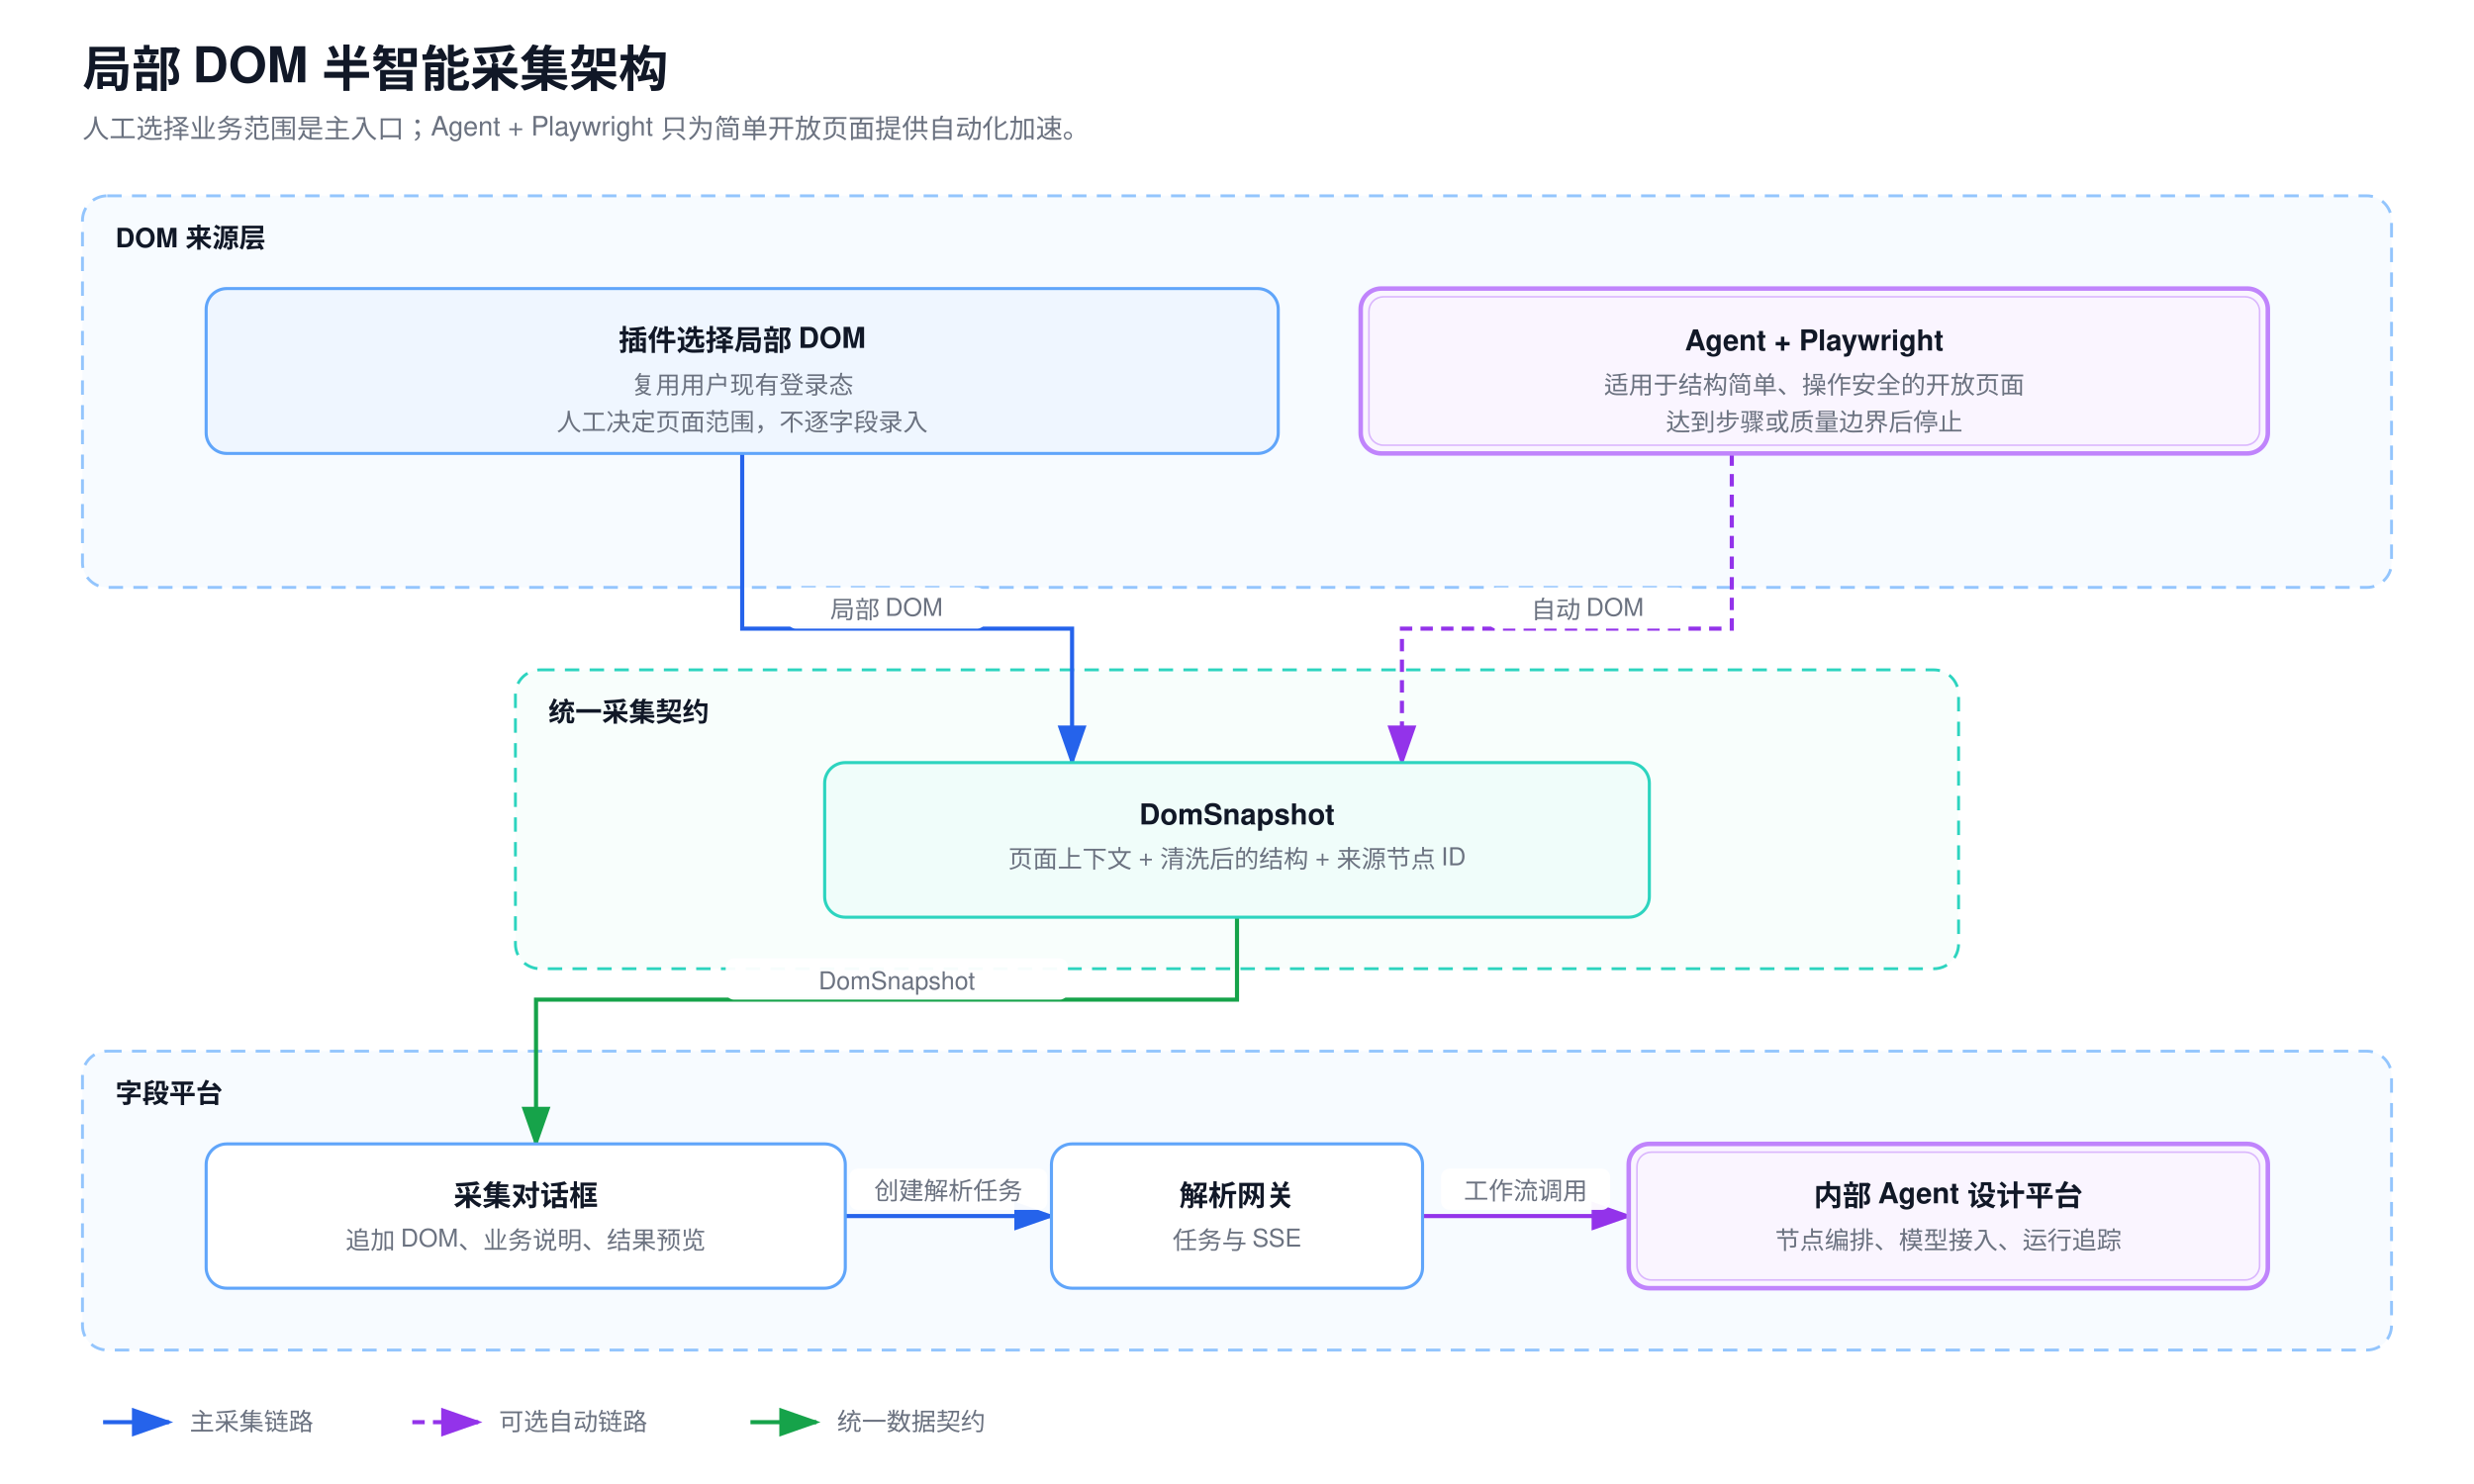
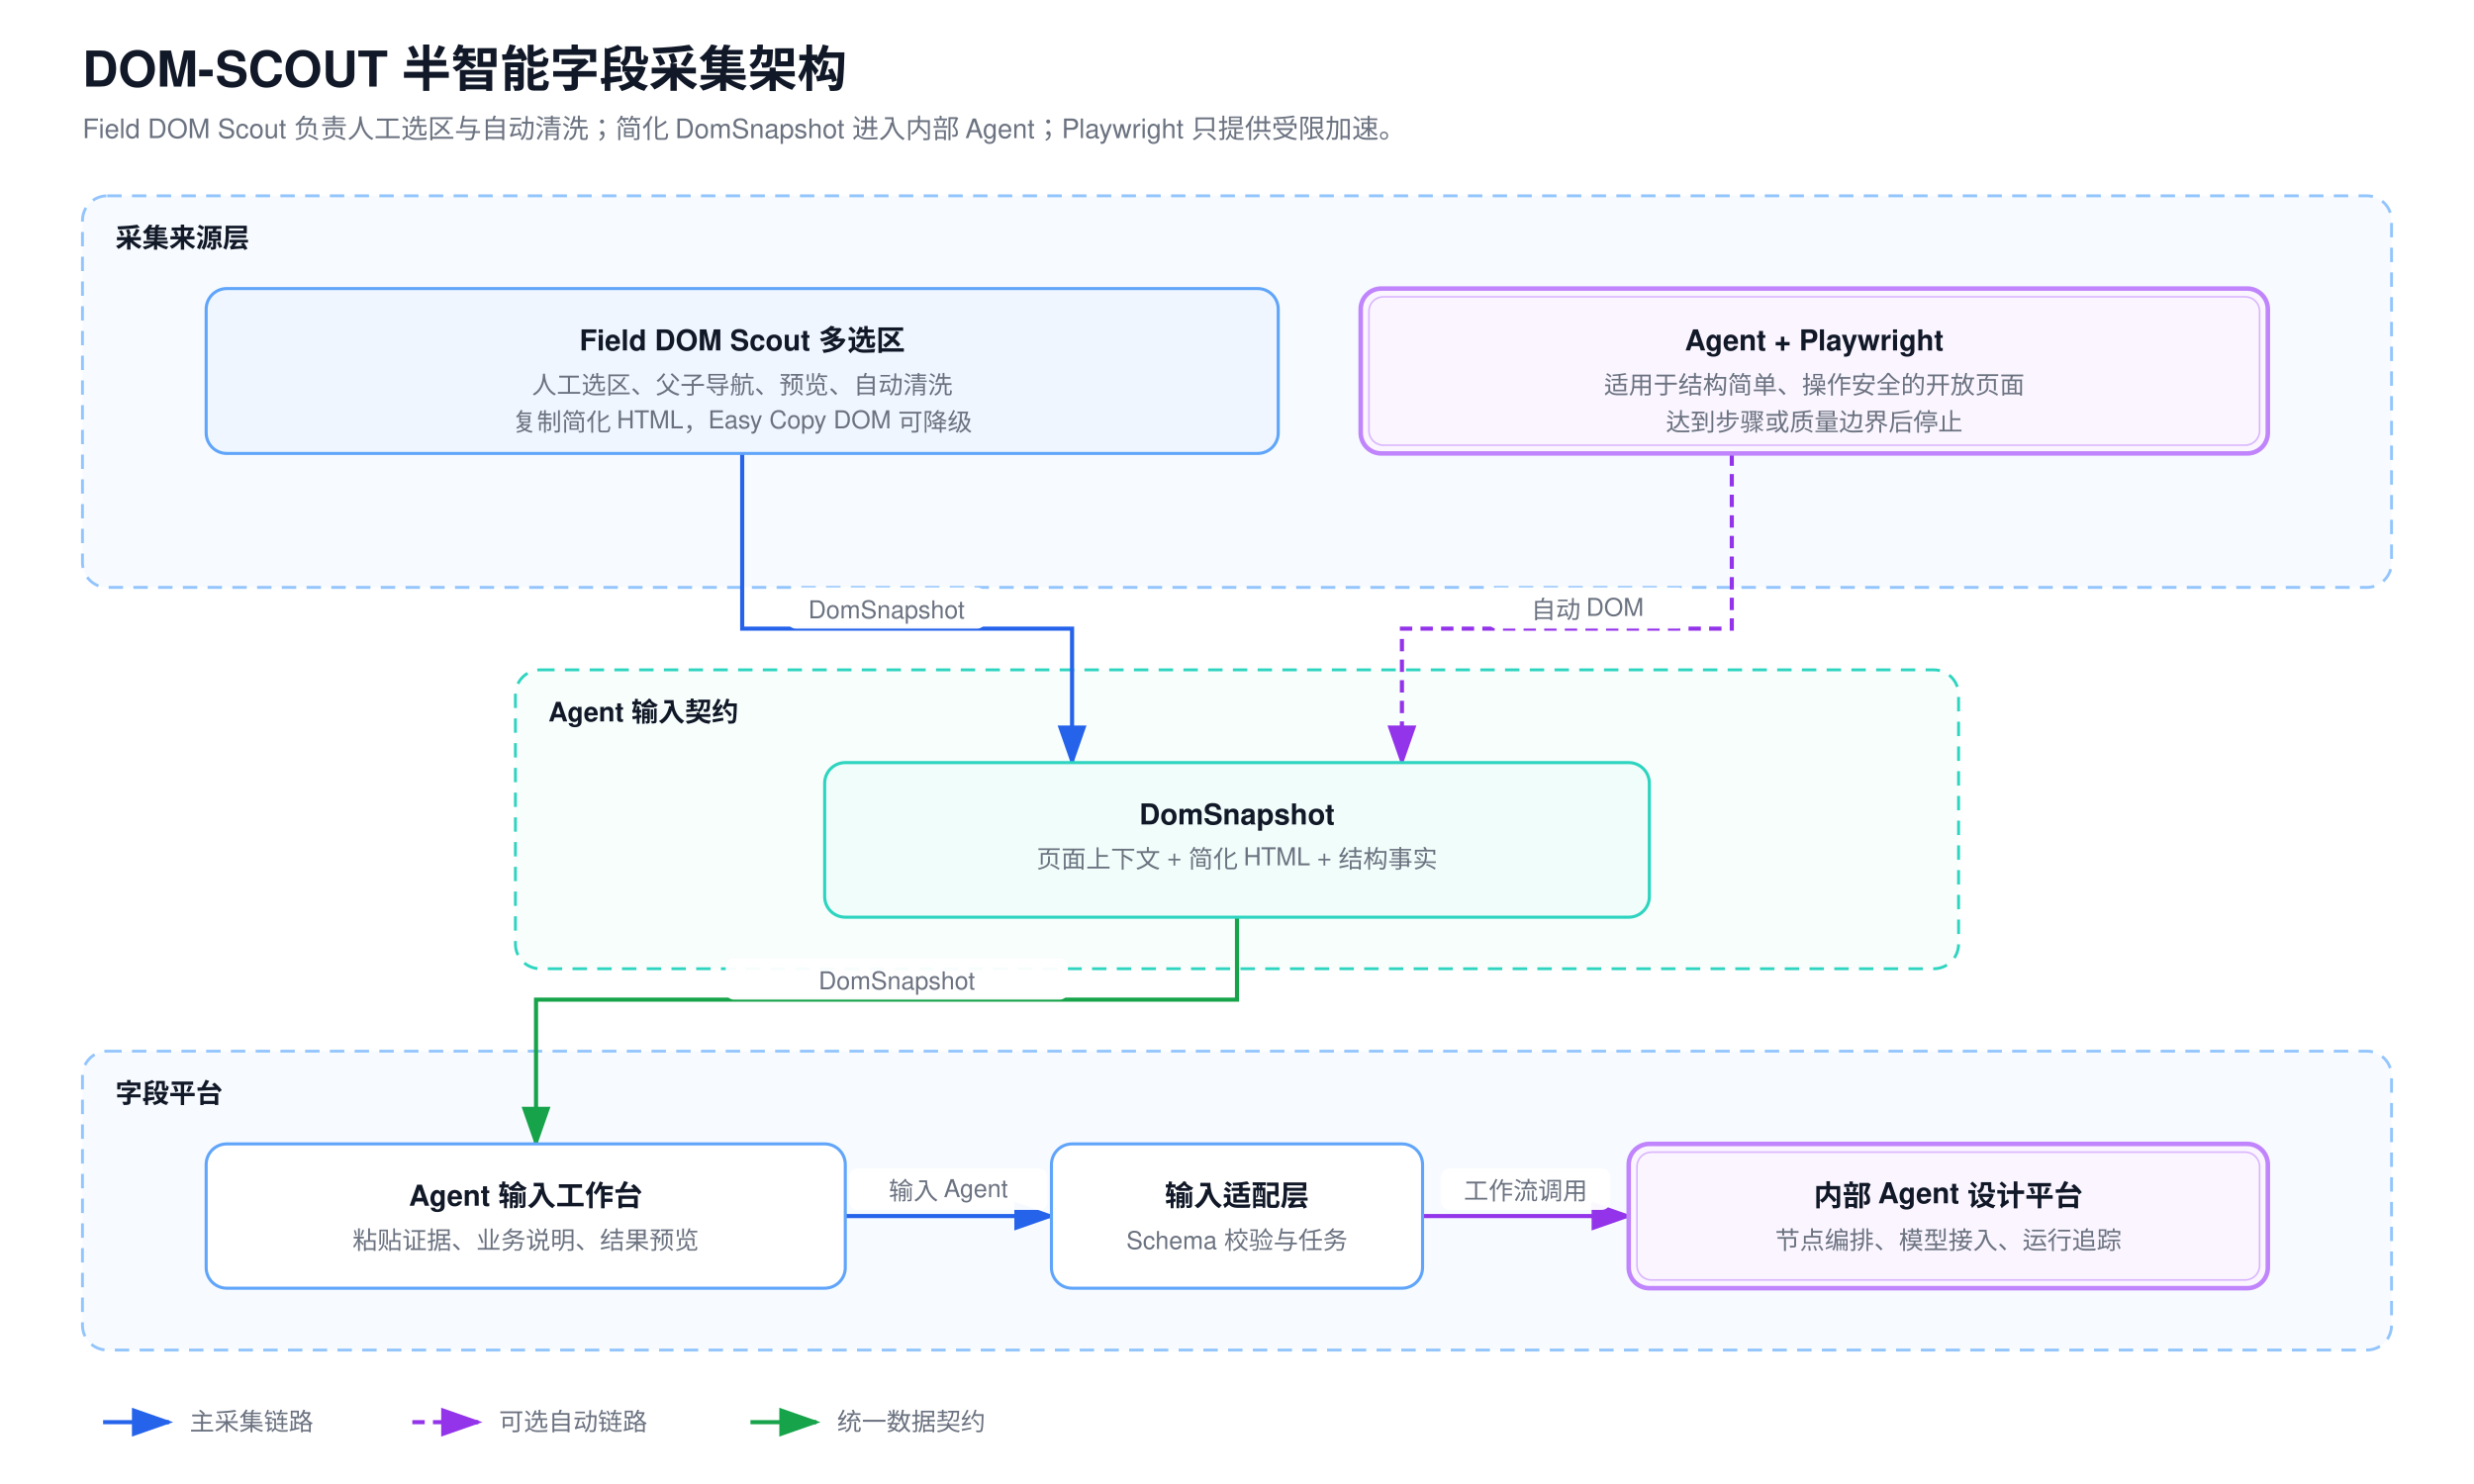
<svg xmlns="http://www.w3.org/2000/svg" viewBox="0 0 1200 720" width="1200" height="720">
  <style>text{font-family:'Helvetica Neue',Helvetica,Arial,'PingFang SC','Microsoft YaHei',sans-serif;fill:#111827} .muted{fill:#6b7280} .small{font-size:12px} .label{font-size:14px} .title{font-size:24px;font-weight:700} .subtitle{font-size:13px} .node-title{font-size:14px;font-weight:600}</style>
  <defs>
    <marker id="arrow-blue" markerWidth="10" markerHeight="7" refX="9" refY="3.5" orient="auto">
      <polygon points="0 0,10 3.5,0 7" fill="#2563eb" />
    </marker>
    <marker id="arrow-purple" markerWidth="10" markerHeight="7" refX="9" refY="3.5" orient="auto">
      <polygon points="0 0,10 3.5,0 7" fill="#9333ea" />
    </marker>
    <marker id="arrow-green" markerWidth="10" markerHeight="7" refX="9" refY="3.5" orient="auto">
      <polygon points="0 0,10 3.5,0 7" fill="#16a34a" />
    </marker>
    <marker id="arrow-orange" markerWidth="10" markerHeight="7" refX="9" refY="3.5" orient="auto">
      <polygon points="0 0,10 3.5,0 7" fill="#ea580c" />
    </marker>
    <marker id="arrow-red" markerWidth="10" markerHeight="7" refX="9" refY="3.5" orient="auto">
      <polygon points="0 0,10 3.5,0 7" fill="#dc2626" />
    </marker>
    <marker id="arrow-gray" markerWidth="10" markerHeight="7" refX="9" refY="3.5" orient="auto">
      <polygon points="0 0,10 3.5,0 7" fill="#6b7280" />
    </marker>
  </defs>
  <rect width="1200" height="720" fill="#ffffff" />
-   <text x="40" y="42" class="title">局部 DOM 半智能采集架构</text>
-   <text x="40" y="67" class="subtitle muted">人工选择业务范围是主入口；Agent + Playwright 只为简单开放页面提供自动化加速。</text>
+   <text x="40" y="42" class="title">DOM-SCOUT 半智能字段采集架构</text>
+   <text x="40" y="67" class="subtitle muted">Field DOM Scout 负责人工选区与自动清洗；简化 DomSnapshot 进入内部 Agent；Playwright 只提供受限加速。</text>
  <rect x="40" y="95" width="1120" height="190" rx="12" fill="#eff6ff" fill-opacity="0.45" stroke="#93c5fd" stroke-width="1.4" stroke-dasharray="7,5" />
-   <text x="56" y="120" font-size="13" font-weight="700" fill="#93c5fd">DOM 来源层</text>
+   <text x="56" y="120" font-size="13" font-weight="700" fill="#93c5fd">采集来源层</text>
  <rect x="250" y="325" width="700" height="145" rx="12" fill="#f0fdfa" fill-opacity="0.45" stroke="#2dd4bf" stroke-width="1.4" stroke-dasharray="7,5" />
-   <text x="266" y="350" font-size="13" font-weight="700" fill="#2dd4bf">统一采集契约</text>
+   <text x="266" y="350" font-size="13" font-weight="700" fill="#2dd4bf">Agent 输入契约</text>
  <rect x="40" y="510" width="1120" height="145" rx="12" fill="#eff6ff" fill-opacity="0.45" stroke="#93c5fd" stroke-width="1.4" stroke-dasharray="7,5" />
  <text x="56" y="535" font-size="13" font-weight="700" fill="#93c5fd">字段平台</text>
  <path d="M 360 220 L 360 305 L 520 305 L 520 370" fill="none" stroke="#2563eb" stroke-width="2" marker-end="url(#arrow-blue)" data-graph-role="edge" />
  <rect x="382.0" y="285" width="96" height="20" rx="4" fill="#ffffff" opacity="0.96" />
-   <text x="430" y="300" text-anchor="middle" class="small muted">局部 DOM</text>
+   <text x="430" y="300" text-anchor="middle" class="small muted">DomSnapshot</text>
  <path d="M 840 220 L 840 305 L 680 305 L 680 370" fill="none" stroke="#9333ea" stroke-width="2" stroke-dasharray="6,4" marker-end="url(#arrow-purple)" data-graph-role="edge" />
  <rect x="722.0" y="285" width="96" height="20" rx="4" fill="#ffffff" opacity="0.96" />
  <text x="770" y="300" text-anchor="middle" class="small muted">自动 DOM</text>
  <path d="M 600 445 L 600 485 L 260 485 L 260 555" fill="none" stroke="#16a34a" stroke-width="2" marker-end="url(#arrow-green)" data-graph-role="edge" />
  <rect x="352.0" y="465" width="166" height="20" rx="4" fill="#ffffff" opacity="0.96" />
  <text x="435" y="480" text-anchor="middle" class="small muted">DomSnapshot</text>
  <path d="M 410 590 L 510 590" fill="none" stroke="#2563eb" stroke-width="2" marker-end="url(#arrow-blue)" data-graph-role="edge" />
  <rect x="412.0" y="567" width="96" height="20" rx="4" fill="#ffffff" opacity="0.96" />
-   <text x="460" y="582" text-anchor="middle" class="small muted">创建解析任务</text>
+   <text x="460" y="582" text-anchor="middle" class="small muted">输入 Agent</text>
  <path d="M 690 590 L 790 590" fill="none" stroke="#9333ea" stroke-width="2" marker-end="url(#arrow-purple)" data-graph-role="edge" />
  <rect x="699.0" y="567" width="82" height="20" rx="4" fill="#ffffff" opacity="0.96" />
  <text x="740" y="582" text-anchor="middle" class="small muted">工作流调用</text>
  <rect x="100" y="140" width="520" height="80" rx="10" fill="#eff6ff" stroke="#60a5fa" stroke-width="1.5" />
-   <text x="360.0" y="170" text-anchor="middle" class="node-title">插件选择局部 DOM</text>
-   <text x="360.0" y="191" text-anchor="middle" class="small muted">复用用户现有登录态</text>
-   <text x="360.0" y="209" text-anchor="middle" class="small muted">人工决定页面范围，不逐字段录入</text>
+   <text x="360.0" y="170" text-anchor="middle" class="node-title">Field DOM Scout 多选区</text>
+   <text x="360.0" y="191" text-anchor="middle" class="small muted">人工选区、父子导航、预览、自动清洗</text>
+   <text x="360.0" y="209" text-anchor="middle" class="small muted">复制简化 HTML，Easy Copy DOM 可降级</text>
  <rect x="660" y="140" width="440" height="80" rx="10" fill="#faf5ff" stroke="#c084fc" stroke-width="2.2" />
  <rect x="664" y="144" width="432" height="72" rx="7" fill="none" stroke="#c084fc" stroke-width="0.8" opacity="0.55" />
  <text x="880.0" y="170" text-anchor="middle" class="node-title">Agent + Playwright</text>
  <text x="880.0" y="191" text-anchor="middle" class="small muted">适用于结构简单、操作安全的开放页面</text>
  <text x="880.0" y="209" text-anchor="middle" class="small muted">达到步骤或质量边界后停止</text>
  <rect x="400" y="370" width="400" height="75" rx="10" fill="#f0fdfa" stroke="#2dd4bf" stroke-width="1.5" />
  <text x="600.0" y="400" text-anchor="middle" class="node-title">DomSnapshot</text>
-   <text x="600.0" y="421" text-anchor="middle" class="small muted">页面上下文 + 清洗后的结构 + 来源节点 ID</text>
+   <text x="600.0" y="421" text-anchor="middle" class="small muted">页面上下文 + 简化 HTML + 结构事实</text>
  <rect x="100" y="555" width="310" height="70" rx="10" fill="#ffffff" stroke="#60a5fa" stroke-width="1.5" />
-   <text x="255.0" y="585" text-anchor="middle" class="node-title">采集对话框</text>
-   <text x="255.0" y="606" text-anchor="middle" class="small muted">追加 DOM、业务说明、结果预览</text>
+   <text x="255.0" y="585" text-anchor="middle" class="node-title">Agent 输入工作台</text>
+   <text x="255.0" y="606" text-anchor="middle" class="small muted">粘贴证据、业务说明、结果预览</text>
  <rect x="510" y="555" width="180" height="70" rx="10" fill="#ffffff" stroke="#60a5fa" stroke-width="1.5" />
-   <text x="600.0" y="585" text-anchor="middle" class="node-title">解析网关</text>
-   <text x="600.0" y="606" text-anchor="middle" class="small muted">任务与 SSE</text>
+   <text x="600.0" y="585" text-anchor="middle" class="node-title">输入适配层</text>
+   <text x="600.0" y="606" text-anchor="middle" class="small muted">Schema 校验与任务</text>
  <rect x="790" y="555" width="310" height="70" rx="10" fill="#faf5ff" stroke="#c084fc" stroke-width="2.2" />
  <rect x="794" y="559" width="302" height="62" rx="7" fill="none" stroke="#c084fc" stroke-width="0.8" opacity="0.55" />
  <text x="945.0" y="585" text-anchor="middle" class="node-title">内部 Agent 设计平台</text>
  <text x="945.0" y="606" text-anchor="middle" class="small muted">节点编排、模型接入、运行追踪</text>
  <line x1="50" y1="690" x2="82" y2="690" stroke="#2563eb" stroke-width="2" marker-end="url(#arrow-blue)" />
  <text x="92" y="694" class="small muted">主采集链路</text>
  <line x1="200" y1="690" x2="232" y2="690" stroke="#9333ea" stroke-width="2" stroke-dasharray="6,4" marker-end="url(#arrow-purple)" />
  <text x="242" y="694" class="small muted">可选自动链路</text>
  <line x1="364" y1="690" x2="396" y2="690" stroke="#16a34a" stroke-width="2" marker-end="url(#arrow-green)" />
  <text x="406" y="694" class="small muted">统一数据契约</text>
</svg>
